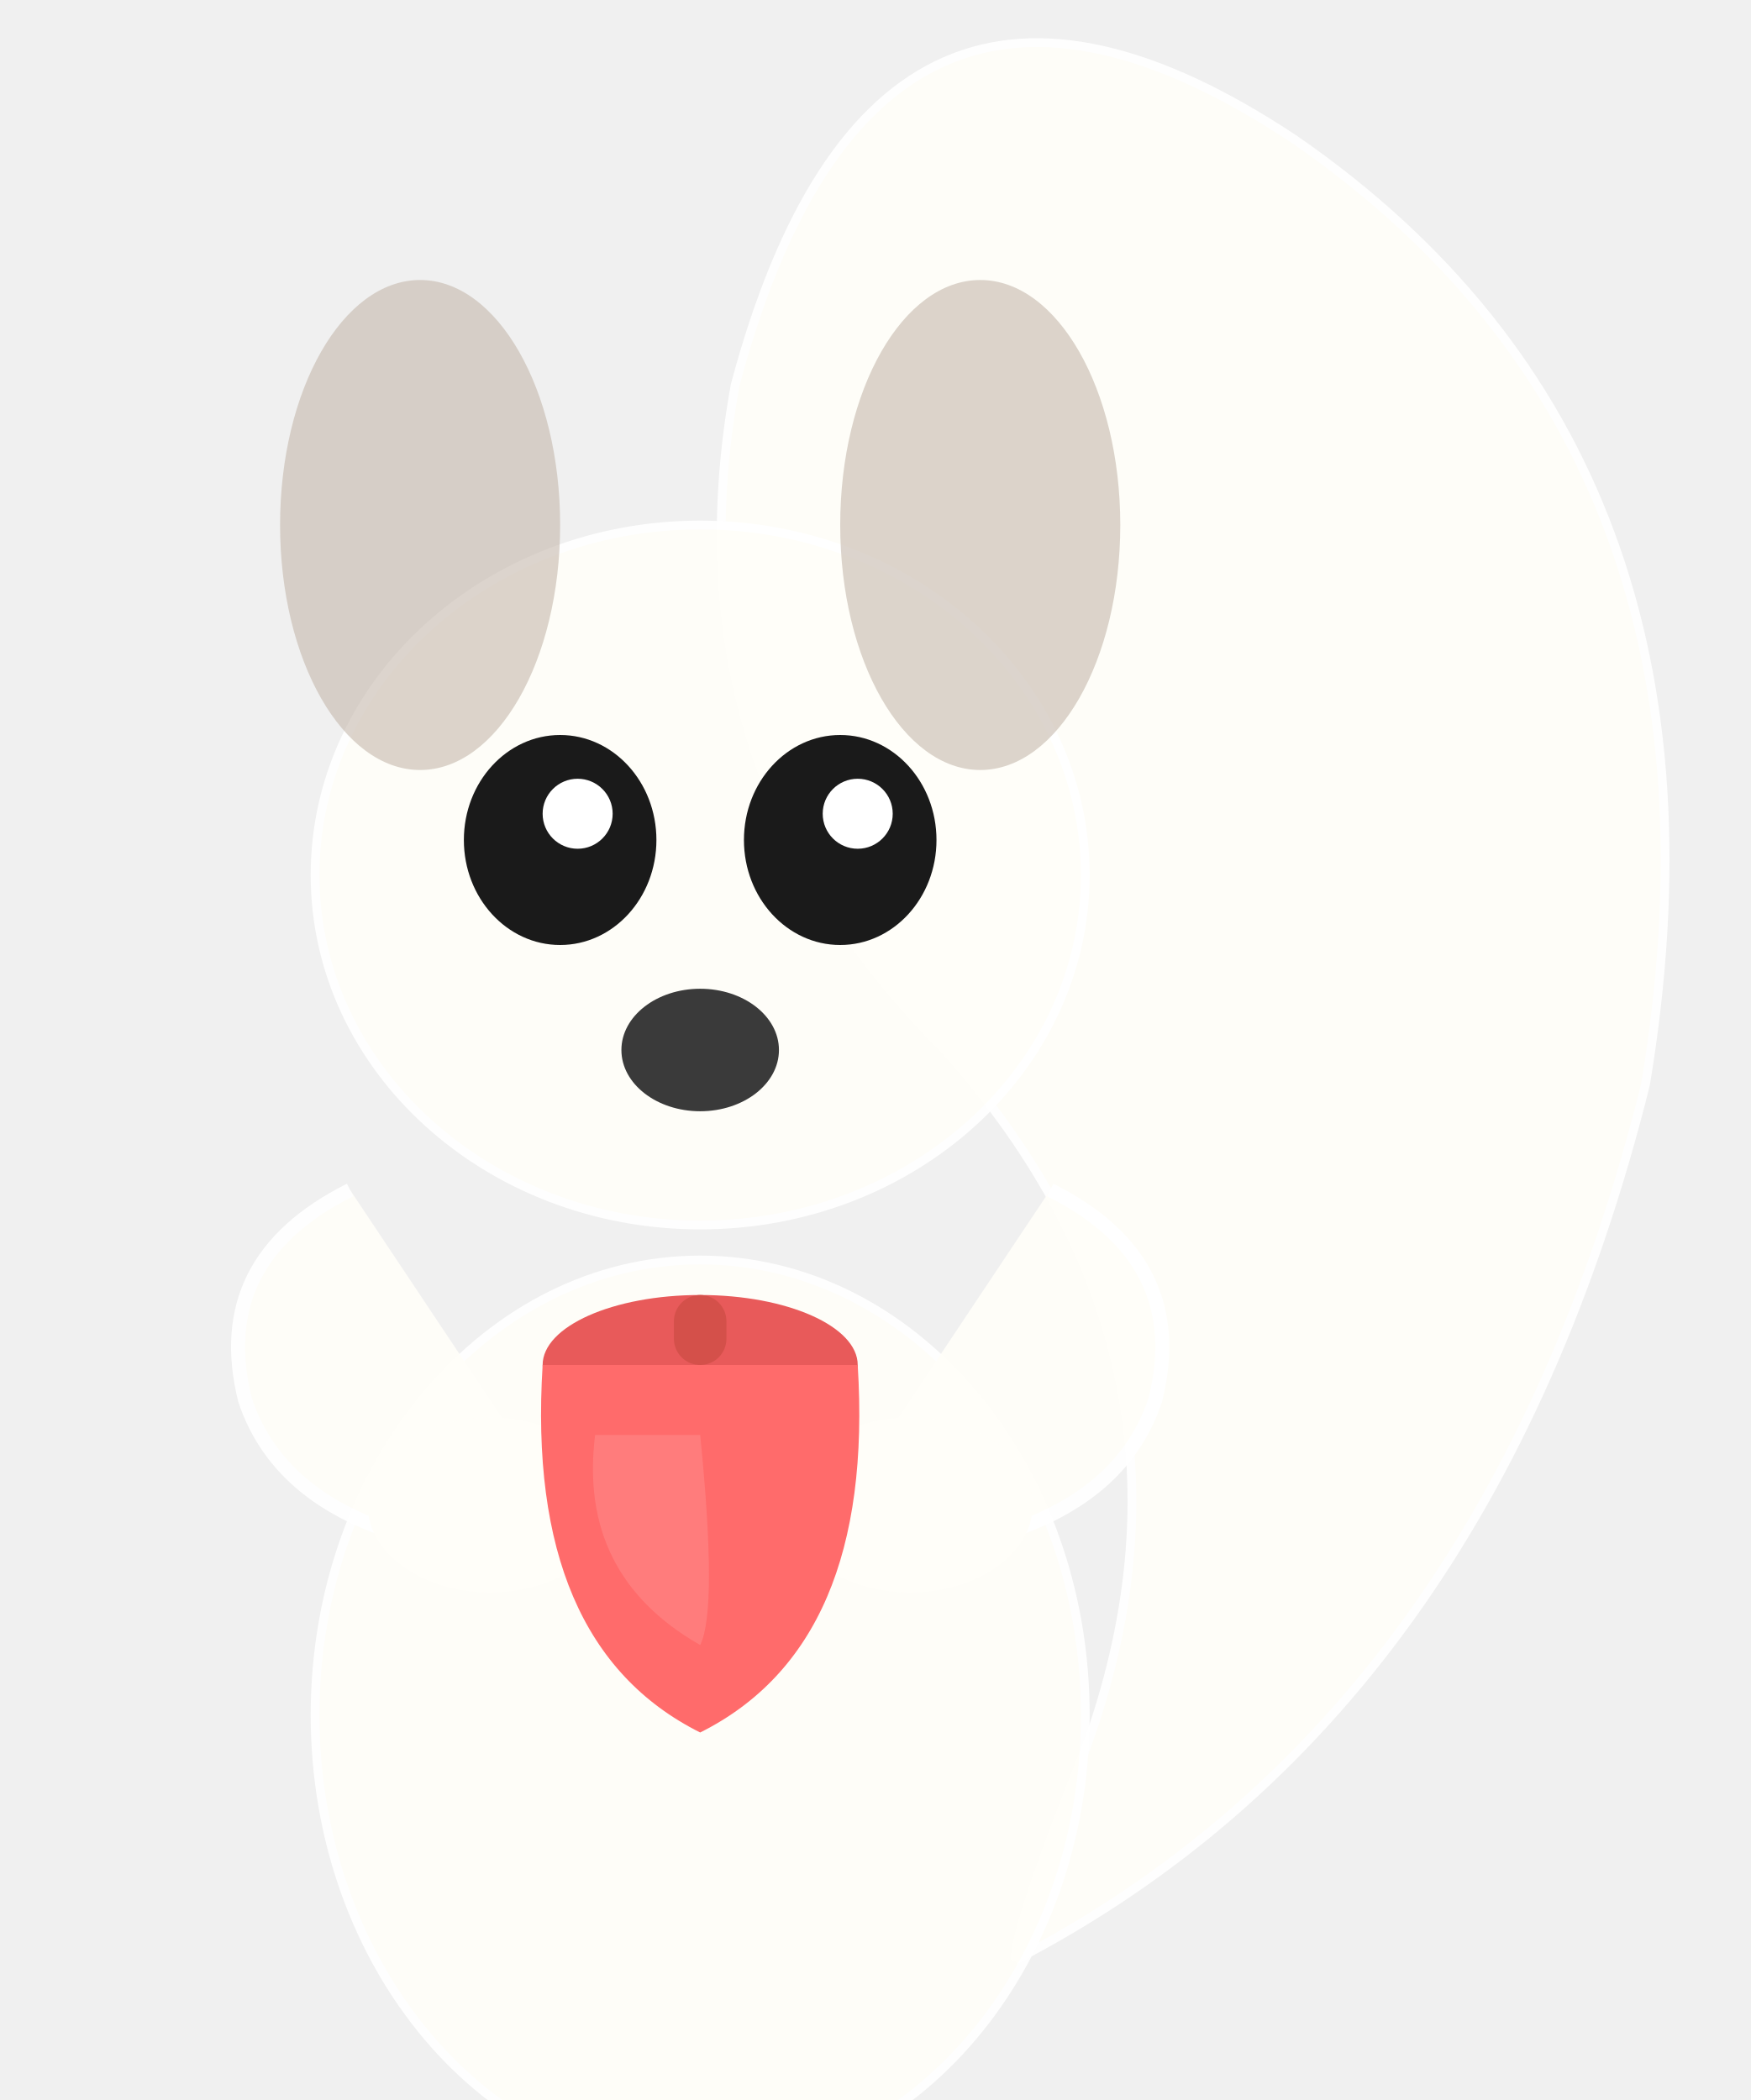
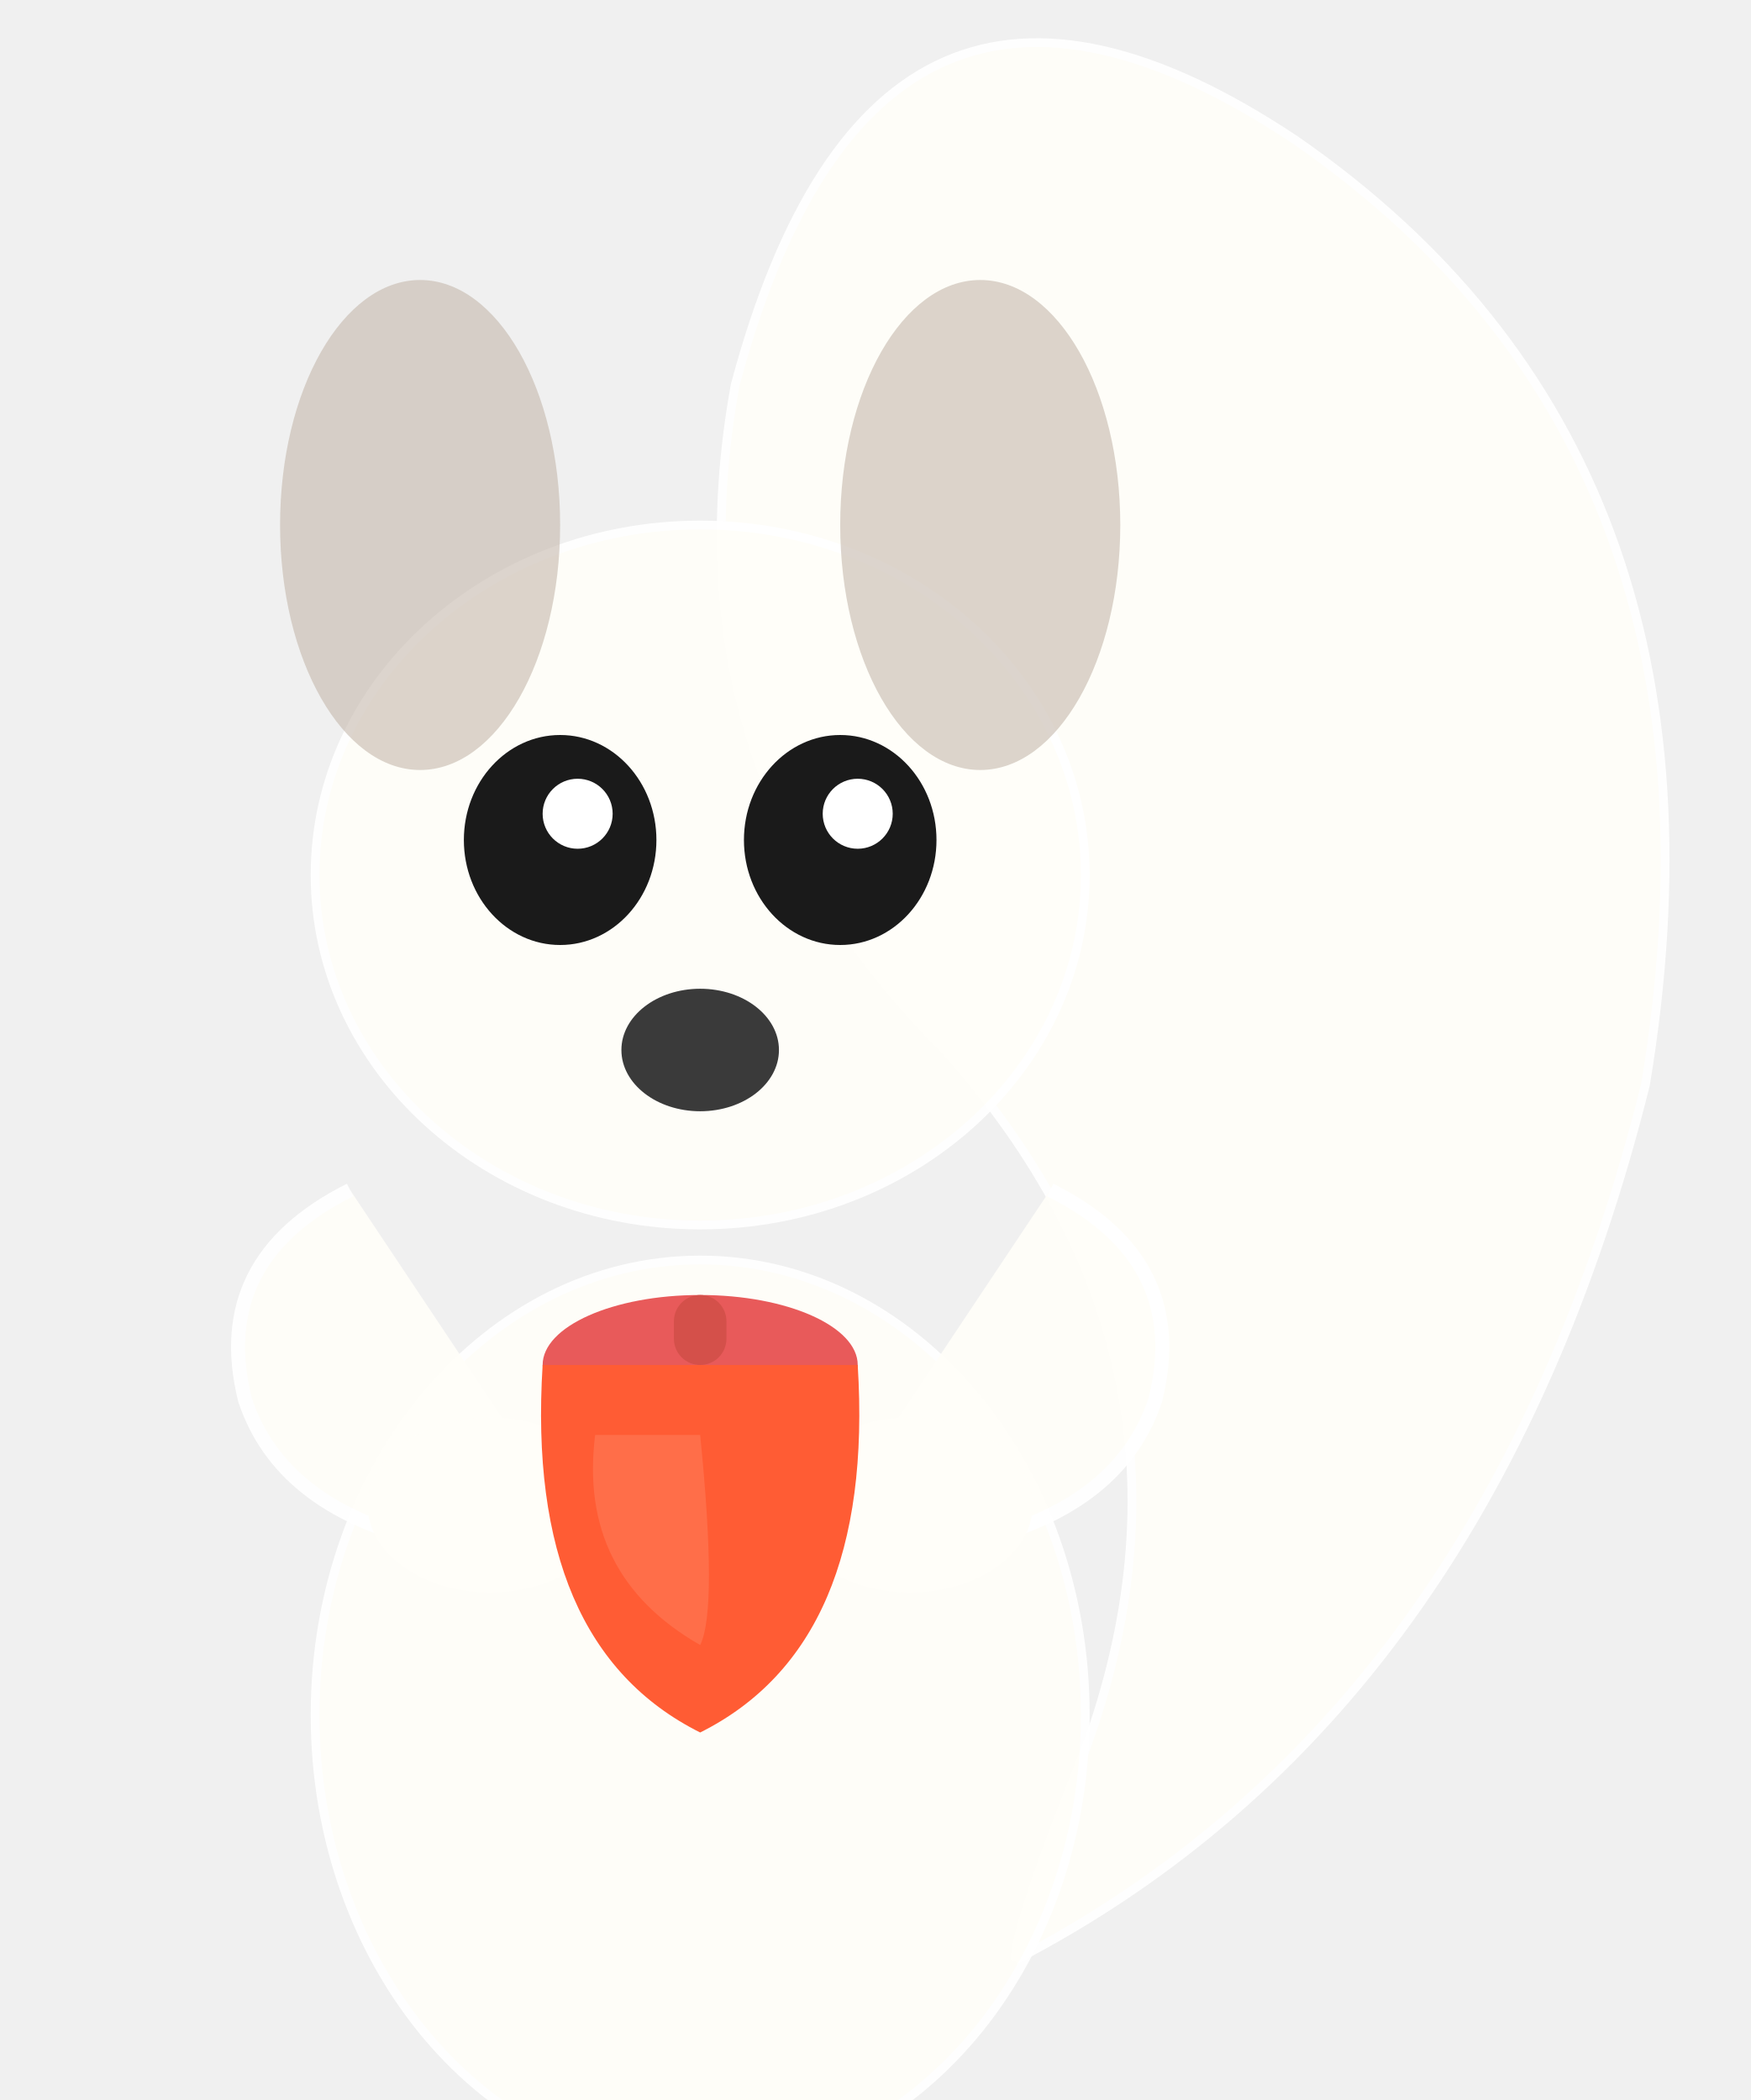
<svg xmlns="http://www.w3.org/2000/svg" viewBox="0 0 100 120" width="100" height="120">
  <path d="M58 112 Q85 98, 94 62 Q100 26, 74 8 Q50 -8, 42 22 Q38 44, 54 60 Q70 78, 62 100 Q58 110, 58 112" fill="#FFFEF9" stroke="#FFF" stroke-width="0.5" opacity="0.95" />
  <ellipse cx="40" cy="98" rx="22" ry="26" fill="#FFFEF9" stroke="#FFF" stroke-width="0.5" opacity="0.95" />
  <path d="M20 68 Q12 72, 14 80 Q16 86, 24 88 L32 86" fill="#FFFEF9" stroke="#FFF" stroke-width="0.8" opacity="0.95" />
  <path d="M60 68 Q68 72, 66 80 Q64 86, 56 88 L48 86" fill="#FFFEF9" stroke="#FFF" stroke-width="0.8" opacity="0.95" />
  <ellipse cx="28" cy="86" rx="7" ry="5" fill="#FFFEF9" opacity="0.95" />
  <ellipse cx="52" cy="86" rx="7" ry="5" fill="#FFFEF9" opacity="0.95" />
  <ellipse cx="40" cy="78" rx="9" ry="4" fill="#E85A5A" />
  <rect x="38.5" y="74" width="3" height="4" rx="1.5" fill="#D4504A" />
-   <path d="M31 78 Q30 94, 40 99 Q50 94, 49 78 Z" fill="#FF6B6B" />
-   <path d="M34 82 Q33 90, 40 94 Q41 92, 40 82 Z" fill="#FF8E8E" opacity="0.5" />
+   <path d="M31 78 Q30 94, 40 99 Q50 94, 49 78 Z" fill="#FF5C34" />
+   <path d="M34 82 Q33 90, 40 94 Q41 92, 40 82 Z" fill="#FF7F5E" opacity="0.5" />
  <ellipse cx="40" cy="50" rx="22" ry="20" fill="#FFFEF9" stroke="#FFF" stroke-width="0.5" opacity="0.95" />
  <ellipse cx="24" cy="30" rx="8" ry="14" fill="#C4B8AC" opacity="0.6" />
  <ellipse cx="56" cy="30" rx="8" ry="14" fill="#C4B8AC" opacity="0.6" />
  <ellipse cx="32" cy="48" rx="5.5" ry="6" fill="#1a1a1a" />
  <ellipse cx="48" cy="48" rx="5.5" ry="6" fill="#1a1a1a" />
  <circle cx="33" cy="46.5" r="2" fill="#FFF" />
  <circle cx="49" cy="46.5" r="2" fill="#FFF" />
  <ellipse cx="40" cy="60" rx="4.5" ry="3.5" fill="#3A3A3A" />
</svg>
